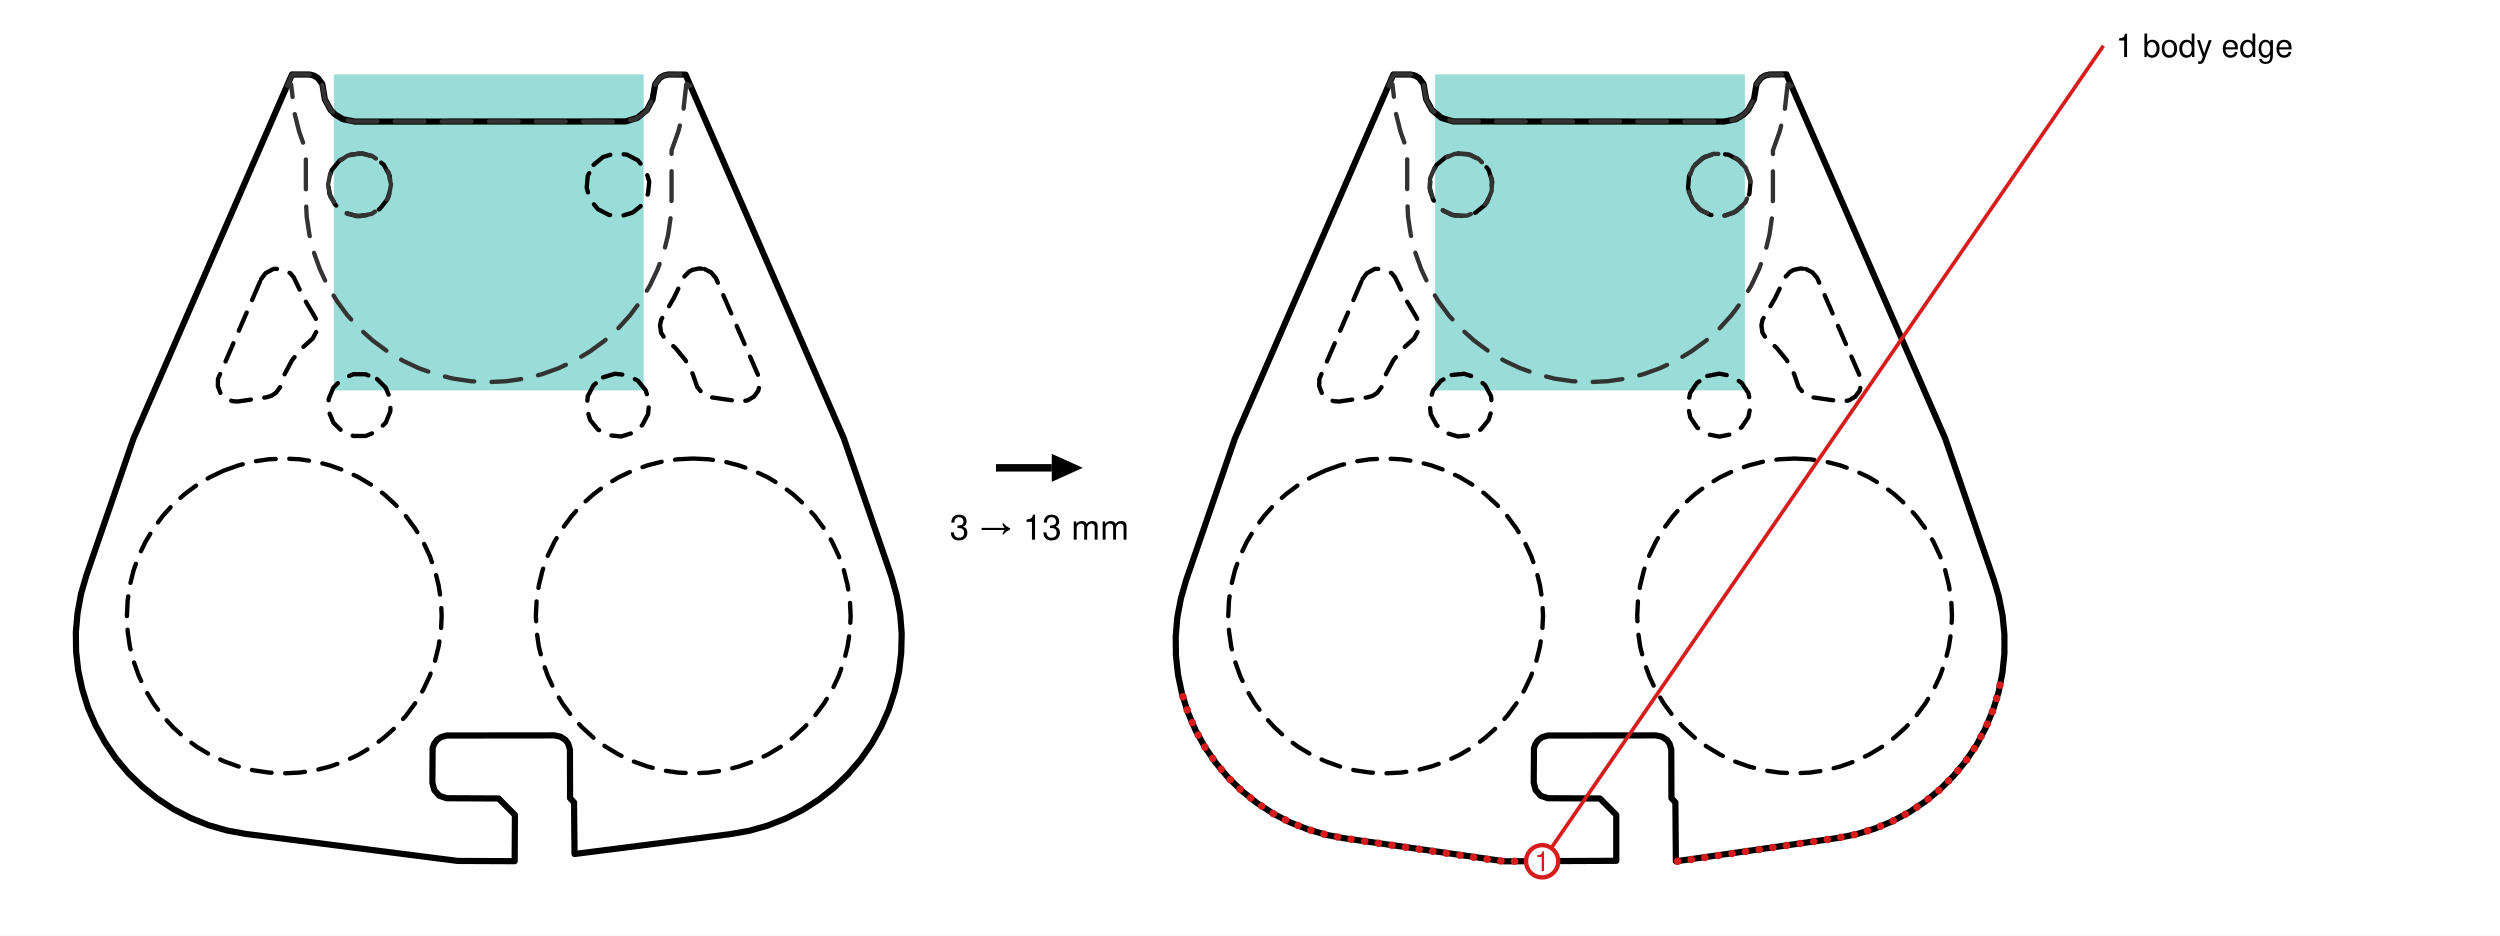
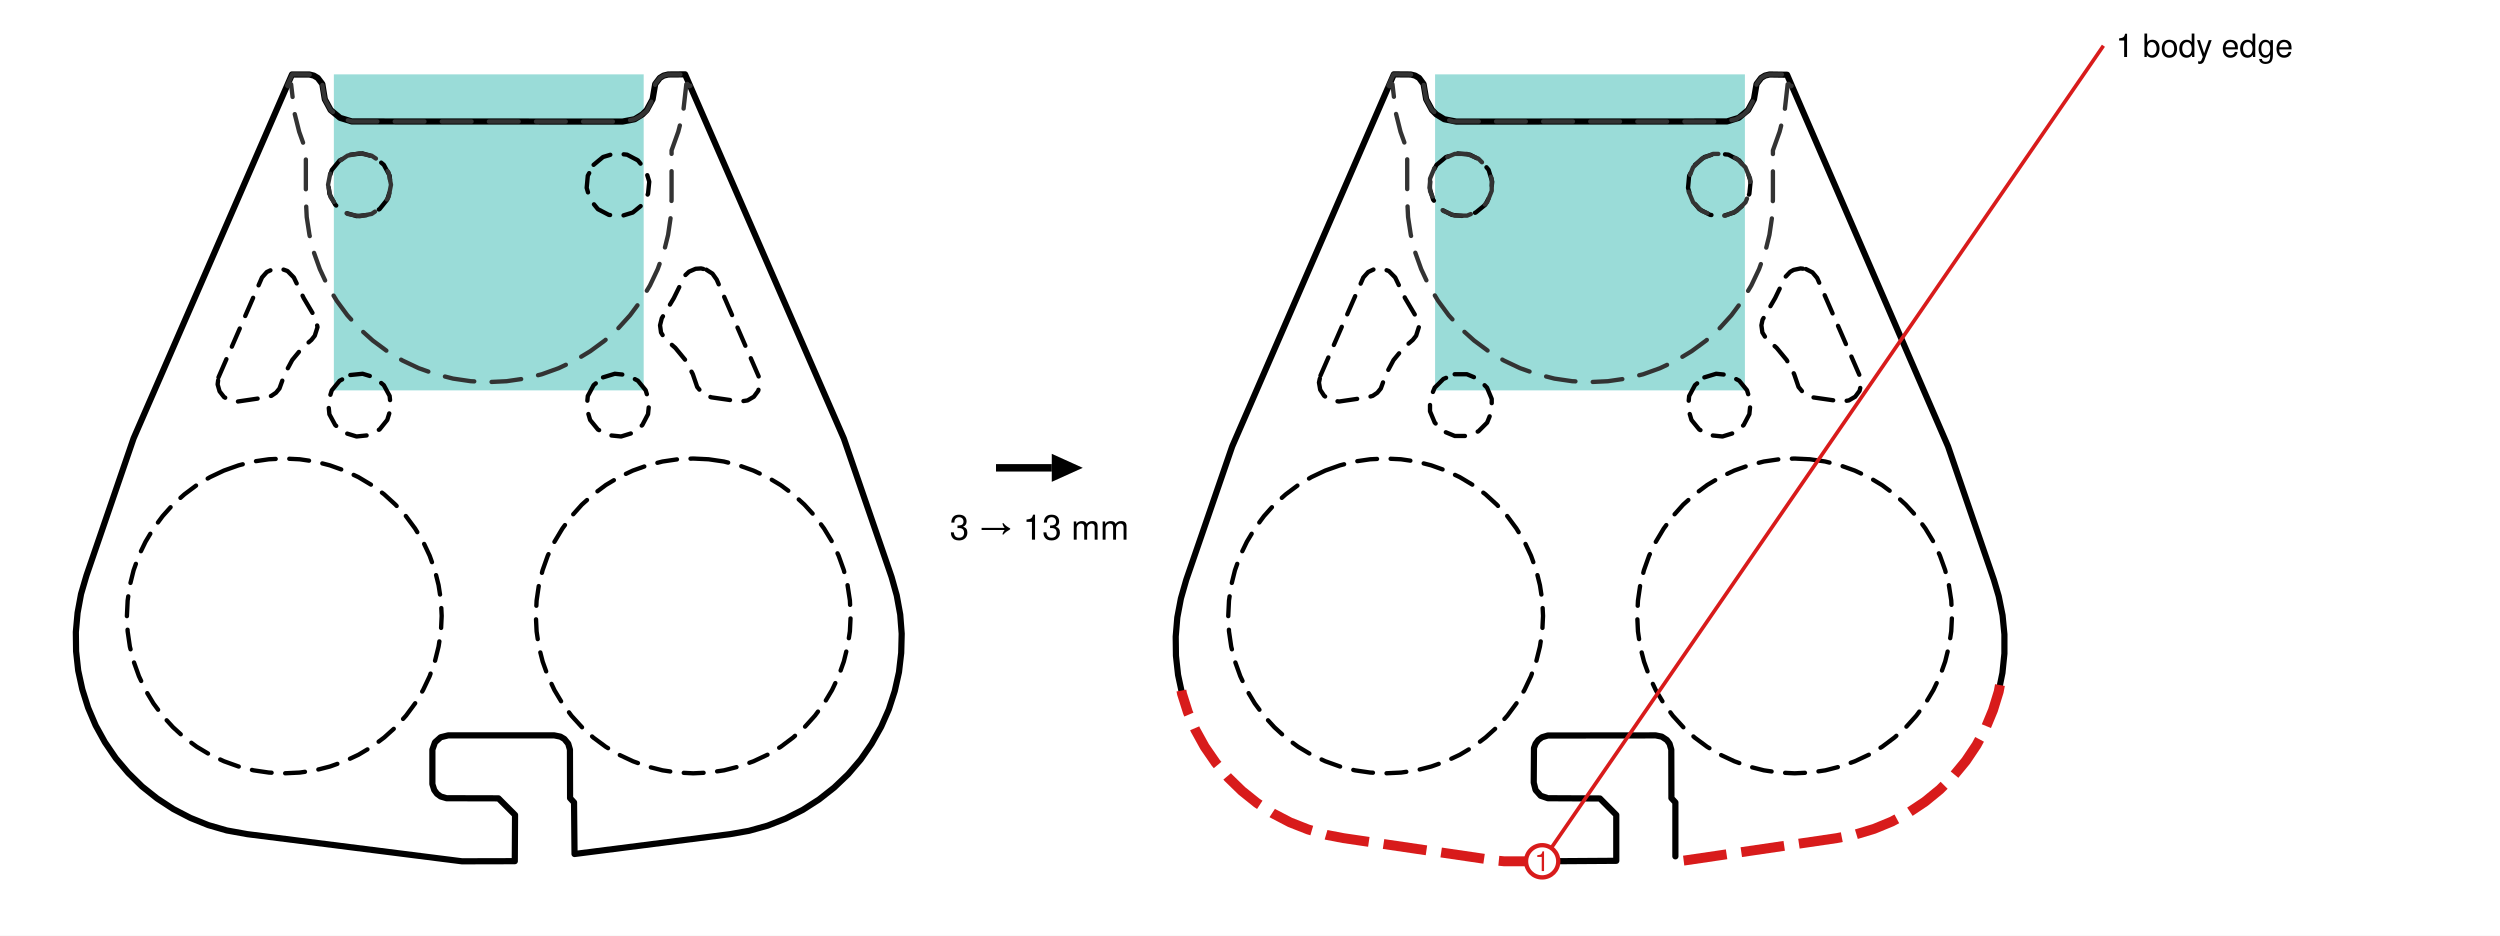
<svg xmlns="http://www.w3.org/2000/svg" width="201.73mm" height="75.50mm" viewBox="0 0 201.73 75.50" role="img">
  <rect width="201.73" height="75.50" fill="white" />
  <g class="panel" id="before">
    <path d="M 51.94 6.00 L 51.94 31.50 L 26.94 31.50 L 26.94 6.00 L 51.94 6.00 Z" fill="#20b2aa" fill-rule="evenodd" fill-opacity="0.45" stroke="none" />
-     <path d="M 6.12 51.01 L 6.26 49.45 L 6.54 47.92 L 6.97 46.43 L 10.78 35.37 L 23.56 6.01 L 24.96 6.01 L 25.32 6.10 L 25.64 6.29 L 26.01 6.78 L 26.21 8.01 L 26.68 8.88 L 27.03 9.23 L 27.67 9.62 L 28.64 9.81 L 50.48 9.80 L 51.43 9.51 L 52.20 8.88 L 52.66 8.01 L 52.87 6.78 L 53.24 6.29 L 53.55 6.10 L 53.92 6.01 L 55.32 6.02 L 68.09 35.37 L 71.94 46.55 L 72.36 48.06 L 72.64 49.59 L 72.76 51.14 L 72.72 52.69 L 72.54 54.24 L 72.20 55.76 L 71.72 57.24 L 71.10 58.65 L 70.34 60.01 L 69.44 61.29 L 68.43 62.47 L 67.31 63.55 L 66.09 64.51 L 64.78 65.35 L 63.39 66.05 L 61.94 66.62 L 60.45 67.04 L 58.91 67.31 L 46.36 68.91 L 46.32 64.75 L 46.00 64.40 L 45.99 60.49 L 45.85 60.01 L 45.63 59.71 L 45.22 59.44 L 44.73 59.34 L 36.03 59.35 L 35.56 59.49 L 35.26 59.71 L 35.04 60.01 L 34.91 60.36 L 34.89 63.15 L 35.04 63.75 L 35.45 64.21 L 36.03 64.41 L 40.23 64.43 L 41.55 65.76 L 41.53 69.49 L 36.94 69.47 L 19.83 67.29 L 18.30 67.01 L 16.81 66.58 L 15.37 66.00 L 13.98 65.28 L 12.68 64.43 L 11.47 63.46 L 10.35 62.38 L 9.35 61.19 L 8.47 59.90 L 7.72 58.54 L 7.10 57.11 L 6.64 55.62 L 6.31 54.10 L 6.14 52.56 L 6.12 51.01 Z" fill="none" stroke="#000" stroke-width="0.5" stroke-linejoin="round" stroke-linecap="round" />
-     <path d="M 21.07 22.52 L 21.42 22.05 L 22.06 21.70 L 22.79 21.70 L 23.43 22.05 L 23.71 22.39 L 24.51 24.06 L 25.47 25.68 L 25.62 26.25 L 25.57 26.69 L 25.23 27.32 L 24.39 28.07 L 23.57 29.06 L 22.97 30.18 L 22.62 31.22 L 22.26 31.70 L 21.90 31.94 L 21.49 32.06 L 19.18 32.40 L 18.74 32.37 L 18.20 32.13 L 17.79 31.71 L 17.58 31.17 L 17.59 30.58 L 21.07 22.52 Z" fill="none" stroke="#000" stroke-width="0.35" stroke-linejoin="round" stroke-linecap="round" stroke-dasharray="1.6,1.1" />
+     <path d="M 6.54 47.93 L 6.98 46.43 L 10.78 35.37 L 23.56 6.01 L 24.96 6.01 L 25.32 6.10 L 25.64 6.29 L 26.01 6.78 L 26.21 8.01 L 26.68 8.88 L 27.44 9.51 L 28.39 9.80 L 50.23 9.81 L 51.21 9.62 L 51.84 9.23 L 52.19 8.88 L 52.66 8.01 L 52.87 6.78 L 53.24 6.29 L 53.55 6.10 L 53.92 6.01 L 55.28 6.00 L 68.09 35.38 L 71.94 46.55 L 72.36 48.05 L 72.64 49.59 L 72.76 51.14 L 72.72 52.69 L 72.54 54.24 L 72.20 55.76 L 71.72 57.24 L 71.10 58.65 L 70.33 60.02 L 69.45 61.29 L 68.44 62.47 L 67.31 63.55 L 66.09 64.51 L 64.78 65.35 L 63.40 66.05 L 61.95 66.62 L 60.44 67.04 L 58.91 67.31 L 46.36 68.91 L 46.32 64.75 L 46.00 64.40 L 45.99 60.49 L 45.85 60.01 L 45.54 59.63 L 45.22 59.44 L 44.73 59.34 L 36.16 59.34 L 35.56 59.49 L 35.10 59.90 L 34.89 60.49 L 34.89 63.27 L 35.04 63.75 L 35.26 64.05 L 35.56 64.27 L 36.03 64.41 L 40.22 64.42 L 41.56 65.76 L 41.54 69.49 L 37.28 69.50 L 19.96 67.31 L 18.30 67.01 L 16.81 66.58 L 15.37 66.00 L 13.98 65.28 L 12.68 64.43 L 11.46 63.46 L 10.35 62.37 L 9.35 61.19 L 8.47 59.90 L 7.72 58.54 L 7.11 57.11 L 6.64 55.62 L 6.31 54.11 L 6.14 52.56 L 6.12 51.00 L 6.26 49.45 L 6.54 47.93 Z" fill="none" stroke="#000" stroke-width="0.5" stroke-linejoin="round" stroke-linecap="round" />
+     <path d="M 17.63 30.45 L 21.14 22.39 L 21.53 21.95 L 22.06 21.70 L 22.64 21.67 L 23.20 21.87 L 23.71 22.39 L 24.51 24.06 L 25.47 25.68 L 25.62 26.40 L 25.40 27.09 L 25.13 27.43 L 24.39 28.07 L 23.58 29.05 L 22.97 30.19 L 22.55 31.35 L 22.27 31.69 L 21.90 31.94 L 21.49 32.06 L 19.18 32.40 L 18.59 32.33 L 18.08 32.04 L 17.72 31.58 L 17.56 31.02 L 17.63 30.45 Z" fill="none" stroke="#000" stroke-width="0.35" stroke-linejoin="round" stroke-linecap="round" stroke-dasharray="1.6,1.1" />
    <path d="M 18.07 37.97 L 19.25 37.55 L 20.46 37.24 L 21.69 37.06 L 22.93 37.00 L 24.18 37.06 L 25.41 37.24 L 26.62 37.55 L 27.79 37.97 L 28.92 38.50 L 29.99 39.14 L 30.99 39.88 L 31.91 40.72 L 32.75 41.64 L 33.49 42.64 L 34.14 43.71 L 34.67 44.84 L 35.09 46.01 L 35.39 47.22 L 35.58 48.45 L 35.64 49.70 L 35.58 50.94 L 35.39 52.17 L 35.09 53.38 L 34.67 54.56 L 34.14 55.68 L 33.50 56.75 L 32.76 57.75 L 31.92 58.68 L 31.00 59.51 L 30.00 60.26 L 28.93 60.90 L 27.80 61.43 L 26.63 61.85 L 25.42 62.16 L 24.19 62.34 L 22.94 62.40 L 21.70 62.34 L 20.46 62.16 L 19.25 61.85 L 18.08 61.43 L 16.95 60.90 L 15.88 60.26 L 14.88 59.52 L 13.96 58.68 L 13.12 57.76 L 12.38 56.76 L 11.74 55.69 L 11.21 54.56 L 10.79 53.39 L 10.48 52.18 L 10.30 50.95 L 10.24 49.70 L 10.30 48.46 L 10.48 47.23 L 10.78 46.02 L 11.20 44.84 L 11.74 43.72 L 12.38 42.65 L 13.12 41.65 L 13.95 40.72 L 14.88 39.89 L 15.88 39.14 L 16.95 38.50 L 18.07 37.97 Z" fill="none" stroke="#000" stroke-width="0.35" stroke-linejoin="round" stroke-linecap="round" stroke-dasharray="1.6,1.1" />
    <path d="M 28.27 12.48 L 29.26 12.38 L 30.21 12.67 L 30.97 13.30 L 31.44 14.17 L 31.54 15.16 L 31.25 16.10 L 30.63 16.87 L 29.75 17.34 L 28.77 17.44 L 27.82 17.15 L 27.05 16.52 L 26.58 15.65 L 26.48 14.66 L 26.77 13.72 L 27.40 12.95 L 28.27 12.48 Z" fill="none" stroke="#000" stroke-width="0.35" stroke-linejoin="round" stroke-linecap="round" stroke-dasharray="1.6,1.1" />
-     <path d="M 30.42 30.58 L 31.12 31.28 L 31.50 32.19 L 31.50 33.18 L 31.13 34.10 L 30.43 34.80 L 29.51 35.18 L 28.52 35.18 L 27.60 34.80 L 26.90 34.10 L 26.52 33.19 L 26.52 32.20 L 26.90 31.28 L 27.60 30.58 L 28.51 30.20 L 29.50 30.20 L 30.42 30.58 Z" fill="none" stroke="#000" stroke-width="0.35" stroke-linejoin="round" stroke-linecap="round" stroke-dasharray="1.6,1.1" />
-     <path d="M 56.85 21.71 L 57.38 21.98 L 57.76 22.43 L 61.23 30.40 L 61.32 30.97 L 61.18 31.54 L 60.83 32.01 L 60.32 32.31 L 59.75 32.40 L 57.39 32.06 L 56.72 31.78 L 56.26 31.23 L 55.90 30.18 L 55.30 29.05 L 54.49 28.07 L 53.65 27.33 L 53.34 26.83 L 53.26 26.25 L 53.35 25.81 L 54.37 24.05 L 55.19 22.35 L 55.59 21.93 L 55.86 21.78 L 56.42 21.66 L 56.85 21.71 Z" fill="none" stroke="#000" stroke-width="0.35" stroke-linejoin="round" stroke-linecap="round" stroke-dasharray="1.6,1.1" />
-     <path d="M 55.93 37.00 L 57.18 37.06 L 58.41 37.24 L 59.62 37.55 L 60.79 37.97 L 61.92 38.50 L 62.99 39.14 L 63.99 39.88 L 64.91 40.72 L 65.75 41.64 L 66.49 42.64 L 67.14 43.71 L 67.67 44.84 L 68.09 46.01 L 68.39 47.22 L 68.58 48.45 L 68.64 49.70 L 68.58 50.94 L 68.39 52.17 L 68.09 53.38 L 67.67 54.56 L 67.14 55.68 L 66.50 56.75 L 65.76 57.75 L 64.92 58.68 L 64.00 59.51 L 63.00 60.26 L 61.93 60.90 L 60.80 61.43 L 59.63 61.85 L 58.42 62.16 L 57.19 62.34 L 55.94 62.40 L 54.70 62.34 L 53.46 62.16 L 52.25 61.85 L 51.08 61.43 L 49.95 60.90 L 48.88 60.26 L 47.88 59.52 L 46.96 58.68 L 46.12 57.76 L 45.38 56.76 L 44.74 55.69 L 44.21 54.56 L 43.79 53.39 L 43.48 52.18 L 43.30 50.95 L 43.24 49.70 L 43.30 48.46 L 43.48 47.23 L 43.78 46.02 L 44.20 44.84 L 44.74 43.72 L 45.38 42.65 L 46.12 41.65 L 46.95 40.72 L 47.88 39.89 L 48.88 39.14 L 49.95 38.50 L 51.07 37.97 L 52.25 37.55 L 53.46 37.24 L 54.69 37.06 L 55.93 37.00 Z" fill="none" stroke="#000" stroke-width="0.35" stroke-linejoin="round" stroke-linecap="round" stroke-dasharray="1.6,1.1" />
+     <path d="M 28.27 30.26 L 29.26 30.16 L 30.21 30.45 L 30.97 31.08 L 31.44 31.95 L 31.54 32.94 L 31.25 33.88 L 30.63 34.65 L 29.75 35.12 L 28.77 35.22 L 27.82 34.93 L 27.05 34.30 L 26.58 33.43 L 26.48 32.44 L 26.77 31.50 L 27.40 30.73 L 28.27 30.26 Z" fill="none" stroke="#000" stroke-width="0.35" stroke-linejoin="round" stroke-linecap="round" stroke-dasharray="1.6,1.1" />
+     <path d="M 56.99 21.76 L 57.49 22.08 L 57.83 22.56 L 61.23 30.40 L 61.32 30.97 L 61.18 31.54 L 60.83 32.01 L 60.32 32.31 L 59.75 32.40 L 57.39 32.06 L 56.72 31.78 L 56.26 31.23 L 55.90 30.18 L 55.30 29.05 L 54.49 28.07 L 53.65 27.33 L 53.34 26.83 L 53.26 26.25 L 53.40 25.68 L 54.37 24.06 L 55.27 22.23 L 55.60 21.92 L 56.13 21.69 L 56.57 21.66 L 56.99 21.76 Z" fill="none" stroke="#000" stroke-width="0.35" stroke-linejoin="round" stroke-linecap="round" stroke-dasharray="1.6,1.1" />
+     <path d="M 57.18 37.06 L 58.41 37.24 L 59.62 37.55 L 60.79 37.97 L 61.92 38.50 L 62.99 39.14 L 63.99 39.88 L 64.91 40.72 L 65.75 41.64 L 66.49 42.64 L 67.14 43.71 L 67.67 44.84 L 68.09 46.01 L 68.39 47.22 L 68.58 48.45 L 68.64 49.70 L 68.58 50.94 L 68.39 52.17 L 68.09 53.38 L 67.67 54.56 L 67.14 55.68 L 66.50 56.75 L 65.76 57.75 L 64.92 58.68 L 64.00 59.51 L 63.00 60.26 L 61.93 60.90 L 60.80 61.43 L 59.63 61.85 L 58.42 62.16 L 57.19 62.34 L 55.94 62.40 L 54.70 62.34 L 53.46 62.16 L 52.25 61.85 L 51.08 61.43 L 49.95 60.90 L 48.88 60.26 L 47.88 59.52 L 46.96 58.68 L 46.12 57.76 L 45.38 56.76 L 44.74 55.69 L 44.21 54.56 L 43.79 53.39 L 43.48 52.18 L 43.30 50.95 L 43.24 49.70 L 43.30 48.46 L 43.48 47.23 L 43.78 46.02 L 44.20 44.84 L 44.74 43.72 L 45.38 42.65 L 46.12 41.65 L 46.95 40.72 L 47.88 39.89 L 48.88 39.14 L 49.95 38.50 L 51.07 37.97 L 52.25 37.55 L 53.46 37.24 L 54.69 37.06 L 55.93 37.00 L 57.18 37.06 Z" fill="none" stroke="#000" stroke-width="0.35" stroke-linejoin="round" stroke-linecap="round" stroke-dasharray="1.6,1.1" />
    <path d="M 47.90 13.30 L 48.66 12.67 L 49.61 12.38 L 50.60 12.48 L 51.47 12.94 L 52.10 13.71 L 52.39 14.66 L 52.29 15.64 L 51.83 16.52 L 51.06 17.15 L 50.12 17.44 L 49.13 17.34 L 48.25 16.88 L 47.62 16.11 L 47.34 15.16 L 47.43 14.18 L 47.90 13.30 Z" fill="none" stroke="#000" stroke-width="0.35" stroke-linejoin="round" stroke-linecap="round" stroke-dasharray="1.6,1.1" />
    <path d="M 48.66 30.45 L 49.61 30.16 L 50.60 30.26 L 51.47 30.72 L 52.10 31.49 L 52.39 32.44 L 52.29 33.42 L 51.83 34.30 L 51.06 34.93 L 50.12 35.22 L 49.13 35.12 L 48.25 34.66 L 47.62 33.89 L 47.34 32.94 L 47.43 31.96 L 47.90 31.08 L 48.66 30.45 Z" fill="none" stroke="#000" stroke-width="0.35" stroke-linejoin="round" stroke-linecap="round" stroke-dasharray="1.6,1.1" />
    <path d="M 23.17 6.90 L 23.58 6.00 L 24.95 6.01 L 25.43 6.15 L 25.81 6.46 L 26.00 6.78 L 26.21 8.01 L 26.68 8.88 L 27.44 9.51 L 28.39 9.80 L 50.23 9.81 L 51.21 9.62 L 51.65 9.38 L 52.18 8.95 L 52.66 8.01 L 52.87 6.78 L 53.24 6.29 L 53.56 6.10 L 53.91 6.01 L 55.30 6.01 L 55.71 6.92 L 55.64 6.96 L 55.46 6.77 L 55.38 6.80 L 55.12 9.11 L 54.73 10.63 L 54.19 12.14 L 54.19 16.09 L 54.12 17.52 L 53.91 18.95 L 53.56 20.36 L 53.07 21.72 L 52.45 23.03 L 51.71 24.27 L 50.84 25.44 L 49.87 26.51 L 48.80 27.48 L 47.63 28.34 L 46.39 29.09 L 45.08 29.71 L 43.72 30.20 L 42.32 30.55 L 40.88 30.76 L 39.44 30.83 L 37.99 30.76 L 36.56 30.55 L 35.15 30.19 L 33.79 29.71 L 32.48 29.09 L 31.24 28.34 L 30.08 27.48 L 29.00 26.51 L 28.03 25.44 L 27.17 24.27 L 26.42 23.03 L 25.81 21.72 L 25.32 20.35 L 24.97 18.95 L 24.75 17.52 L 24.68 16.08 L 24.68 12.14 L 24.14 10.63 L 23.76 9.11 L 23.49 6.80 L 23.42 6.77 L 23.23 6.96 L 23.17 6.90 Z" fill="none" stroke="#333333" stroke-width="0.35" stroke-linejoin="round" stroke-linecap="round" stroke-dasharray="2.4,1.4" />
    <path d="M 28.04 12.56 L 29.01 12.37 L 29.98 12.56 L 30.81 13.11 L 31.36 13.93 L 31.55 14.91 L 31.36 15.88 L 30.81 16.70 L 29.99 17.26 L 29.02 17.45 L 28.04 17.26 L 27.22 16.71 L 26.67 15.89 L 26.47 14.91 L 26.66 13.94 L 27.21 13.12 L 28.04 12.56 Z" fill="none" stroke="#333333" stroke-width="0.35" stroke-linejoin="round" stroke-linecap="round" stroke-dasharray="2.4,1.4" />
  </g>
  <g class="arrow">
    <line x1="80.37" y1="37.75" x2="84.87" y2="37.75" stroke="#000" stroke-width="0.6" />
    <polygon points="87.37,37.75 84.87,36.62 84.87,38.88" fill="#000" />
    <text x="83.87" y="43.55" font-family="Helvetica, Arial, sans-serif" font-size="2.80" text-anchor="middle" fill="#000">3 → 13 mm</text>
  </g>
  <g class="panel" id="after" transform="translate(88.87 0)">
    <path d="M 51.93 6.00 L 51.93 31.50 L 26.93 31.50 L 26.93 6.00 L 51.93 6.00 Z" fill="#20b2aa" fill-rule="evenodd" fill-opacity="0.45" stroke="none" />
-     <path d="M 6.13 49.82 L 6.42 48.29 L 6.85 46.79 L 10.78 35.37 L 23.56 6.01 L 24.96 6.01 L 25.32 6.10 L 25.64 6.29 L 26.00 6.78 L 26.21 8.01 L 26.68 8.88 L 27.44 9.51 L 28.39 9.80 L 50.23 9.81 L 51.21 9.62 L 51.84 9.23 L 52.19 8.88 L 52.66 8.01 L 52.87 6.78 L 53.24 6.29 L 53.55 6.10 L 53.92 6.01 L 55.28 6.00 L 68.09 35.38 L 72.02 46.79 L 72.41 48.11 L 72.72 49.65 L 72.87 51.19 L 72.87 52.74 L 72.71 54.30 L 72.41 55.81 L 71.95 57.30 L 71.35 58.75 L 70.62 60.12 L 69.76 61.40 L 68.76 62.61 L 67.66 63.71 L 66.46 64.69 L 65.17 65.55 L 63.79 66.29 L 62.36 66.88 L 60.87 67.33 L 59.34 67.63 L 46.36 69.50 L 46.32 64.75 L 46.00 64.40 L 45.99 60.49 L 45.85 60.01 L 45.63 59.71 L 45.22 59.44 L 44.73 59.34 L 36.03 59.35 L 35.56 59.49 L 35.26 59.71 L 35.04 60.01 L 34.91 60.36 L 34.89 63.15 L 35.04 63.75 L 35.45 64.21 L 36.03 64.41 L 40.23 64.43 L 41.55 65.76 L 41.55 69.46 L 32.50 69.50 L 19.53 67.63 L 18.18 67.37 L 16.68 66.93 L 15.23 66.36 L 13.85 65.64 L 12.55 64.79 L 11.34 63.82 L 10.23 62.74 L 9.23 61.55 L 8.34 60.26 L 7.59 58.90 L 6.98 57.47 L 6.51 55.99 L 6.19 54.46 L 6.02 52.92 L 6.00 51.37 L 6.13 49.82 Z" fill="none" stroke="#000" stroke-width="0.5" stroke-linejoin="round" stroke-linecap="round" />
-     <path d="M 21.07 22.52 L 21.42 22.05 L 22.06 21.70 L 22.79 21.70 L 23.43 22.05 L 23.71 22.39 L 24.51 24.06 L 25.47 25.68 L 25.62 26.25 L 25.57 26.69 L 25.23 27.32 L 24.39 28.07 L 23.57 29.06 L 22.97 30.18 L 22.62 31.22 L 22.26 31.70 L 21.90 31.94 L 21.49 32.06 L 19.18 32.40 L 18.74 32.37 L 18.20 32.13 L 17.79 31.71 L 17.58 31.17 L 17.59 30.58 L 21.07 22.52 Z" fill="none" stroke="#000" stroke-width="0.35" stroke-linejoin="round" stroke-linecap="round" stroke-dasharray="1.6,1.1" />
+     <path d="M 6.46 55.72 L 6.19 54.46 L 6.02 52.92 L 6.00 51.37 L 6.13 49.82 L 6.42 48.29 L 6.85 46.79 L 10.56 36.02 L 23.60 6.00 L 24.96 6.01 L 25.32 6.10 L 25.64 6.29 L 26.00 6.78 L 26.21 8.01 L 26.68 8.88 L 27.03 9.23 L 27.67 9.62 L 28.64 9.81 L 50.48 9.80 L 51.43 9.51 L 52.19 8.88 L 52.66 8.01 L 52.87 6.78 L 53.24 6.29 L 53.55 6.10 L 53.92 6.01 L 55.33 6.03 L 68.32 36.02 L 72.02 46.79 L 72.41 48.11 L 72.72 49.65 L 72.87 51.19 L 72.87 52.74 L 72.71 54.30 L 72.51 55.28" fill="none" stroke="#000" stroke-width="0.5" stroke-linejoin="round" stroke-linecap="round" />
+     <path d="M 46.32 69.10 L 46.32 64.75 L 46.00 64.40 L 45.99 60.49 L 45.85 60.01 L 45.63 59.71 L 45.22 59.44 L 44.73 59.34 L 36.03 59.35 L 35.56 59.49 L 35.26 59.71 L 35.04 60.01 L 34.91 60.36 L 34.89 63.15 L 35.04 63.75 L 35.45 64.21 L 36.03 64.41 L 40.23 64.43 L 41.55 65.76 L 41.55 69.46 L 35.57 69.50" fill="none" stroke="#000" stroke-width="0.5" stroke-linejoin="round" stroke-linecap="round" />
+     <path d="M 17.68 30.31 L 21.14 22.39 L 21.53 21.95 L 22.06 21.70 L 22.64 21.67 L 23.20 21.87 L 23.71 22.39 L 24.51 24.06 L 25.47 25.68 L 25.62 26.40 L 25.40 27.09 L 25.13 27.43 L 24.39 28.07 L 23.58 29.05 L 22.97 30.19 L 22.55 31.35 L 22.27 31.69 L 21.90 31.94 L 21.49 32.06 L 19.18 32.40 L 18.46 32.28 L 17.98 31.94 L 17.66 31.45 L 17.56 30.87 L 17.68 30.31 Z" fill="none" stroke="#000" stroke-width="0.35" stroke-linejoin="round" stroke-linecap="round" stroke-dasharray="1.6,1.1" />
    <path d="M 18.07 37.97 L 19.25 37.55 L 20.46 37.24 L 21.69 37.06 L 22.93 37.00 L 24.18 37.06 L 25.41 37.24 L 26.62 37.55 L 27.79 37.97 L 28.92 38.50 L 29.99 39.14 L 30.99 39.88 L 31.91 40.72 L 32.75 41.64 L 33.49 42.64 L 34.14 43.71 L 34.67 44.84 L 35.09 46.01 L 35.39 47.22 L 35.58 48.45 L 35.64 49.70 L 35.58 50.94 L 35.39 52.17 L 35.09 53.38 L 34.67 54.56 L 34.14 55.68 L 33.50 56.75 L 32.76 57.75 L 31.92 58.68 L 31.00 59.51 L 30.00 60.26 L 28.93 60.90 L 27.80 61.43 L 26.63 61.85 L 25.42 62.16 L 24.19 62.34 L 22.94 62.40 L 21.70 62.34 L 20.46 62.16 L 19.25 61.85 L 18.08 61.43 L 16.95 60.90 L 15.88 60.26 L 14.88 59.52 L 13.96 58.68 L 13.12 57.76 L 12.38 56.76 L 11.74 55.69 L 11.21 54.56 L 10.79 53.39 L 10.48 52.18 L 10.30 50.95 L 10.24 49.70 L 10.30 48.46 L 10.48 47.23 L 10.78 46.02 L 11.20 44.84 L 11.74 43.72 L 12.38 42.65 L 13.12 41.65 L 13.95 40.72 L 14.88 39.89 L 15.88 39.14 L 16.95 38.50 L 18.07 37.97 Z" fill="none" stroke="#000" stroke-width="0.35" stroke-linejoin="round" stroke-linecap="round" stroke-dasharray="1.6,1.1" />
    <path d="M 28.76 12.38 L 29.75 12.48 L 30.62 12.94 L 31.25 13.71 L 31.54 14.66 L 31.44 15.64 L 30.98 16.52 L 30.21 17.15 L 29.27 17.44 L 28.28 17.34 L 27.40 16.88 L 26.77 16.11 L 26.49 15.16 L 26.58 14.18 L 27.05 13.30 L 27.81 12.67 L 28.76 12.38 Z" fill="none" stroke="#000" stroke-width="0.35" stroke-linejoin="round" stroke-linecap="round" stroke-dasharray="1.6,1.1" />
-     <path d="M 28.27 30.26 L 29.26 30.16 L 30.21 30.45 L 30.97 31.08 L 31.44 31.95 L 31.54 32.94 L 31.25 33.88 L 30.63 34.65 L 29.75 35.12 L 28.77 35.22 L 27.82 34.93 L 27.05 34.30 L 26.58 33.43 L 26.48 32.44 L 26.77 31.50 L 27.40 30.73 L 28.27 30.26 Z" fill="none" stroke="#000" stroke-width="0.35" stroke-linejoin="round" stroke-linecap="round" stroke-dasharray="1.6,1.1" />
+     <path d="M 28.51 30.20 L 29.50 30.20 L 30.42 30.58 L 31.12 31.28 L 31.50 32.19 L 31.50 33.18 L 31.13 34.10 L 30.43 34.80 L 29.51 35.18 L 28.52 35.18 L 27.60 34.80 L 26.90 34.10 L 26.52 33.19 L 26.52 32.20 L 26.90 31.28 L 27.60 30.58 L 28.51 30.20 Z" fill="none" stroke="#000" stroke-width="0.35" stroke-linejoin="round" stroke-linecap="round" stroke-dasharray="1.6,1.1" />
    <path d="M 56.85 21.71 L 57.38 21.98 L 57.76 22.43 L 61.23 30.40 L 61.32 30.97 L 61.18 31.54 L 60.83 32.01 L 60.32 32.31 L 59.75 32.40 L 57.39 32.06 L 56.72 31.78 L 56.26 31.23 L 55.90 30.18 L 55.30 29.05 L 54.49 28.07 L 53.65 27.33 L 53.34 26.83 L 53.26 26.25 L 53.35 25.81 L 54.37 24.05 L 55.19 22.35 L 55.59 21.93 L 55.86 21.78 L 56.42 21.66 L 56.85 21.71 Z" fill="none" stroke="#000" stroke-width="0.35" stroke-linejoin="round" stroke-linecap="round" stroke-dasharray="1.6,1.1" />
-     <path d="M 55.93 37.00 L 57.18 37.06 L 58.41 37.24 L 59.62 37.55 L 60.79 37.97 L 61.92 38.50 L 62.99 39.14 L 63.99 39.88 L 64.91 40.72 L 65.75 41.64 L 66.49 42.64 L 67.14 43.71 L 67.67 44.84 L 68.09 46.01 L 68.39 47.22 L 68.58 48.45 L 68.64 49.70 L 68.58 50.94 L 68.39 52.17 L 68.09 53.38 L 67.67 54.56 L 67.14 55.68 L 66.50 56.75 L 65.76 57.75 L 64.92 58.68 L 64.00 59.51 L 63.00 60.26 L 61.93 60.90 L 60.80 61.43 L 59.63 61.85 L 58.42 62.16 L 57.19 62.34 L 55.94 62.40 L 54.70 62.34 L 53.46 62.16 L 52.25 61.85 L 51.08 61.43 L 49.95 60.90 L 48.88 60.26 L 47.88 59.52 L 46.96 58.68 L 46.12 57.76 L 45.38 56.76 L 44.74 55.69 L 44.21 54.56 L 43.79 53.39 L 43.48 52.18 L 43.30 50.95 L 43.24 49.70 L 43.30 48.46 L 43.48 47.23 L 43.78 46.02 L 44.20 44.84 L 44.74 43.72 L 45.38 42.65 L 46.12 41.65 L 46.95 40.72 L 47.88 39.89 L 48.88 39.14 L 49.95 38.50 L 51.07 37.97 L 52.25 37.55 L 53.46 37.24 L 54.69 37.06 L 55.93 37.00 Z" fill="none" stroke="#000" stroke-width="0.35" stroke-linejoin="round" stroke-linecap="round" stroke-dasharray="1.6,1.1" />
+     <path d="M 57.18 37.06 L 58.41 37.24 L 59.62 37.55 L 60.79 37.97 L 61.92 38.50 L 62.99 39.14 L 63.99 39.88 L 64.91 40.72 L 65.75 41.64 L 66.49 42.64 L 67.14 43.71 L 67.67 44.84 L 68.09 46.01 L 68.39 47.22 L 68.58 48.45 L 68.64 49.70 L 68.58 50.94 L 68.39 52.17 L 68.09 53.38 L 67.67 54.56 L 67.14 55.68 L 66.50 56.75 L 65.76 57.75 L 64.92 58.68 L 64.00 59.51 L 63.00 60.26 L 61.93 60.90 L 60.80 61.43 L 59.63 61.85 L 58.42 62.16 L 57.19 62.34 L 55.94 62.40 L 54.70 62.34 L 53.46 62.16 L 52.25 61.85 L 51.08 61.43 L 49.95 60.90 L 48.88 60.26 L 47.88 59.52 L 46.96 58.68 L 46.12 57.76 L 45.38 56.76 L 44.74 55.69 L 44.21 54.56 L 43.79 53.39 L 43.48 52.18 L 43.30 50.95 L 43.24 49.70 L 43.30 48.46 L 43.48 47.23 L 43.78 46.02 L 44.20 44.84 L 44.74 43.72 L 45.38 42.65 L 46.12 41.65 L 46.95 40.72 L 47.88 39.89 L 48.88 39.14 L 49.95 38.50 L 51.07 37.97 L 52.25 37.55 L 53.46 37.24 L 54.69 37.06 L 55.93 37.00 L 57.18 37.06 Z" fill="none" stroke="#000" stroke-width="0.35" stroke-linejoin="round" stroke-linecap="round" stroke-dasharray="1.6,1.1" />
    <path d="M 47.90 13.30 L 48.66 12.67 L 49.61 12.38 L 50.60 12.48 L 51.47 12.94 L 52.10 13.71 L 52.39 14.66 L 52.29 15.64 L 51.83 16.52 L 51.06 17.15 L 50.12 17.44 L 49.13 17.34 L 48.25 16.88 L 47.62 16.11 L 47.34 15.16 L 47.43 14.18 L 47.90 13.30 Z" fill="none" stroke="#000" stroke-width="0.35" stroke-linejoin="round" stroke-linecap="round" stroke-dasharray="1.6,1.1" />
-     <path d="M 48.89 30.34 L 49.86 30.15 L 50.83 30.34 L 51.66 30.89 L 52.21 31.71 L 52.40 32.69 L 52.21 33.66 L 51.66 34.48 L 50.84 35.04 L 49.87 35.23 L 48.89 35.04 L 48.07 34.49 L 47.52 33.67 L 47.32 32.69 L 47.51 31.72 L 48.06 30.90 L 48.89 30.34 Z" fill="none" stroke="#000" stroke-width="0.35" stroke-linejoin="round" stroke-linecap="round" stroke-dasharray="1.6,1.1" />
+     <path d="M 48.66 30.45 L 49.61 30.16 L 50.60 30.26 L 51.47 30.72 L 52.10 31.49 L 52.39 32.44 L 52.29 33.42 L 51.83 34.30 L 51.06 34.93 L 50.12 35.22 L 49.13 35.12 L 48.25 34.66 L 47.62 33.89 L 47.34 32.94 L 47.43 31.96 L 47.90 31.08 L 48.66 30.45 Z" fill="none" stroke="#000" stroke-width="0.35" stroke-linejoin="round" stroke-linecap="round" stroke-dasharray="1.6,1.1" />
    <path d="M 23.17 6.90 L 23.58 6.00 L 24.95 6.01 L 25.43 6.15 L 25.81 6.46 L 26.00 6.78 L 26.21 8.01 L 26.68 8.88 L 27.44 9.51 L 28.39 9.80 L 50.23 9.81 L 51.21 9.62 L 51.84 9.23 L 52.19 8.88 L 52.66 8.01 L 52.87 6.78 L 53.24 6.29 L 53.56 6.10 L 53.91 6.01 L 55.30 6.01 L 55.71 6.92 L 55.64 6.96 L 55.46 6.77 L 55.38 6.80 L 55.12 9.11 L 54.73 10.63 L 54.19 12.14 L 54.19 16.09 L 54.12 17.52 L 53.91 18.95 L 53.56 20.36 L 53.07 21.72 L 52.45 23.03 L 51.71 24.27 L 50.84 25.44 L 49.87 26.51 L 48.80 27.48 L 47.63 28.34 L 46.39 29.09 L 45.08 29.71 L 43.72 30.20 L 42.32 30.55 L 40.88 30.76 L 39.44 30.83 L 37.99 30.76 L 36.56 30.55 L 35.15 30.19 L 33.79 29.71 L 32.48 29.09 L 31.24 28.34 L 30.08 27.48 L 29.00 26.51 L 28.03 25.44 L 27.17 24.27 L 26.42 23.03 L 25.81 21.72 L 25.32 20.35 L 24.97 18.95 L 24.75 17.52 L 24.68 16.08 L 24.68 12.14 L 24.14 10.63 L 23.76 9.11 L 23.49 6.80 L 23.42 6.77 L 23.23 6.96 L 23.17 6.90 Z" fill="none" stroke="#333333" stroke-width="0.35" stroke-linejoin="round" stroke-linecap="round" stroke-dasharray="2.4,1.4" />
    <path d="M 47.75 13.50 L 48.45 12.80 L 49.36 12.42 L 50.35 12.42 L 51.27 12.80 L 51.97 13.50 L 52.35 14.41 L 52.35 15.40 L 51.98 16.32 L 51.28 17.02 L 50.36 17.40 L 49.37 17.40 L 48.45 17.02 L 47.75 16.32 L 47.37 15.41 L 47.37 14.42 L 47.75 13.50 Z" fill="none" stroke="#333333" stroke-width="0.35" stroke-linejoin="round" stroke-linecap="round" stroke-dasharray="2.4,1.4" />
    <path d="M 28.51 12.42 L 29.50 12.42 L 30.42 12.80 L 31.12 13.50 L 31.50 14.41 L 31.50 15.40 L 31.13 16.32 L 30.43 17.02 L 29.51 17.40 L 28.52 17.40 L 27.60 17.02 L 26.90 16.32 L 26.52 15.41 L 26.52 14.42 L 26.90 13.50 L 27.60 12.80 L 28.51 12.42 Z" fill="none" stroke="#333333" stroke-width="0.35" stroke-linejoin="round" stroke-linecap="round" stroke-dasharray="2.4,1.4" />
-     <path d="M 72.51 55.28 L 72.41 55.81 L 71.95 57.30 L 71.35 58.75 L 70.62 60.12 L 69.76 61.40 L 68.76 62.61 L 67.66 63.71 L 66.46 64.69 L 65.17 65.55 L 63.79 66.29 L 62.36 66.88 L 60.87 67.33 L 59.34 67.63 L 47.09 69.43 L 46.53 69.50 L 46.36 69.50 L 46.33 69.48 L 46.32 69.45 L 46.32 69.10" fill="none" stroke="#d81b1b" stroke-width="0.6" stroke-linecap="round" stroke-linejoin="round" stroke-dasharray="0.01,1.1" />
-     <path d="M 35.57 69.50 L 32.50 69.50 L 31.79 69.43 L 19.53 67.63 L 18.18 67.37 L 16.68 66.93 L 15.23 66.36 L 13.85 65.64 L 12.55 64.79 L 11.34 63.82 L 10.23 62.74 L 9.23 61.55 L 8.34 60.26 L 7.59 58.90 L 6.98 57.47 L 6.51 55.99 L 6.46 55.72" fill="none" stroke="#d81b1b" stroke-width="0.6" stroke-linecap="round" stroke-linejoin="round" stroke-dasharray="0.01,1.1" />
+     <path d="M 35.57 69.50 L 32.50 69.50 L 31.79 69.43 L 19.53 67.63 L 18.18 67.37 L 16.68 66.93 L 15.23 66.36 L 13.85 65.64 L 12.55 64.79 L 11.34 63.82 L 10.23 62.74 L 9.23 61.55 L 8.34 60.26 L 7.59 58.90 L 6.98 57.47 L 6.51 55.99 L 6.46 55.72" fill="none" stroke="#d81b1b" stroke-width="0.8" stroke-linecap="butt" stroke-linejoin="round" stroke-dasharray="3.5,1.2" />
+     <path d="M 72.51 55.28 L 72.41 55.81 L 71.95 57.30 L 71.35 58.75 L 70.62 60.12 L 69.76 61.40 L 68.76 62.61 L 67.66 63.71 L 66.46 64.69 L 65.17 65.55 L 63.79 66.29 L 62.36 66.88 L 60.87 67.33 L 59.34 67.63 L 47.09 69.43 L 46.53 69.50 L 46.36 69.50 L 46.33 69.48 L 46.32 69.45 L 46.32 69.10" fill="none" stroke="#d81b1b" stroke-width="0.8" stroke-linecap="butt" stroke-linejoin="round" stroke-dasharray="3.5,1.2" />
    <circle cx="35.57" cy="69.50" r="1.3" fill="white" stroke="#d81b1b" stroke-width="0.35" />
    <text x="35.57" y="70.29" font-family="Helvetica, Arial, sans-serif" font-size="2.20" text-anchor="middle" fill="#d81b1b">1</text>
  </g>
  <g class="key">
    <text x="170.73" y="4.60" font-family="Helvetica, Arial, sans-serif" font-size="2.60" text-anchor="start" fill="#000">1 body edge</text>
  </g>
  <g class="leaders">
    <line x1="125.17" y1="68.43" x2="169.73" y2="3.69" stroke="#d81b1b" stroke-width="0.3" />
  </g>
</svg>
